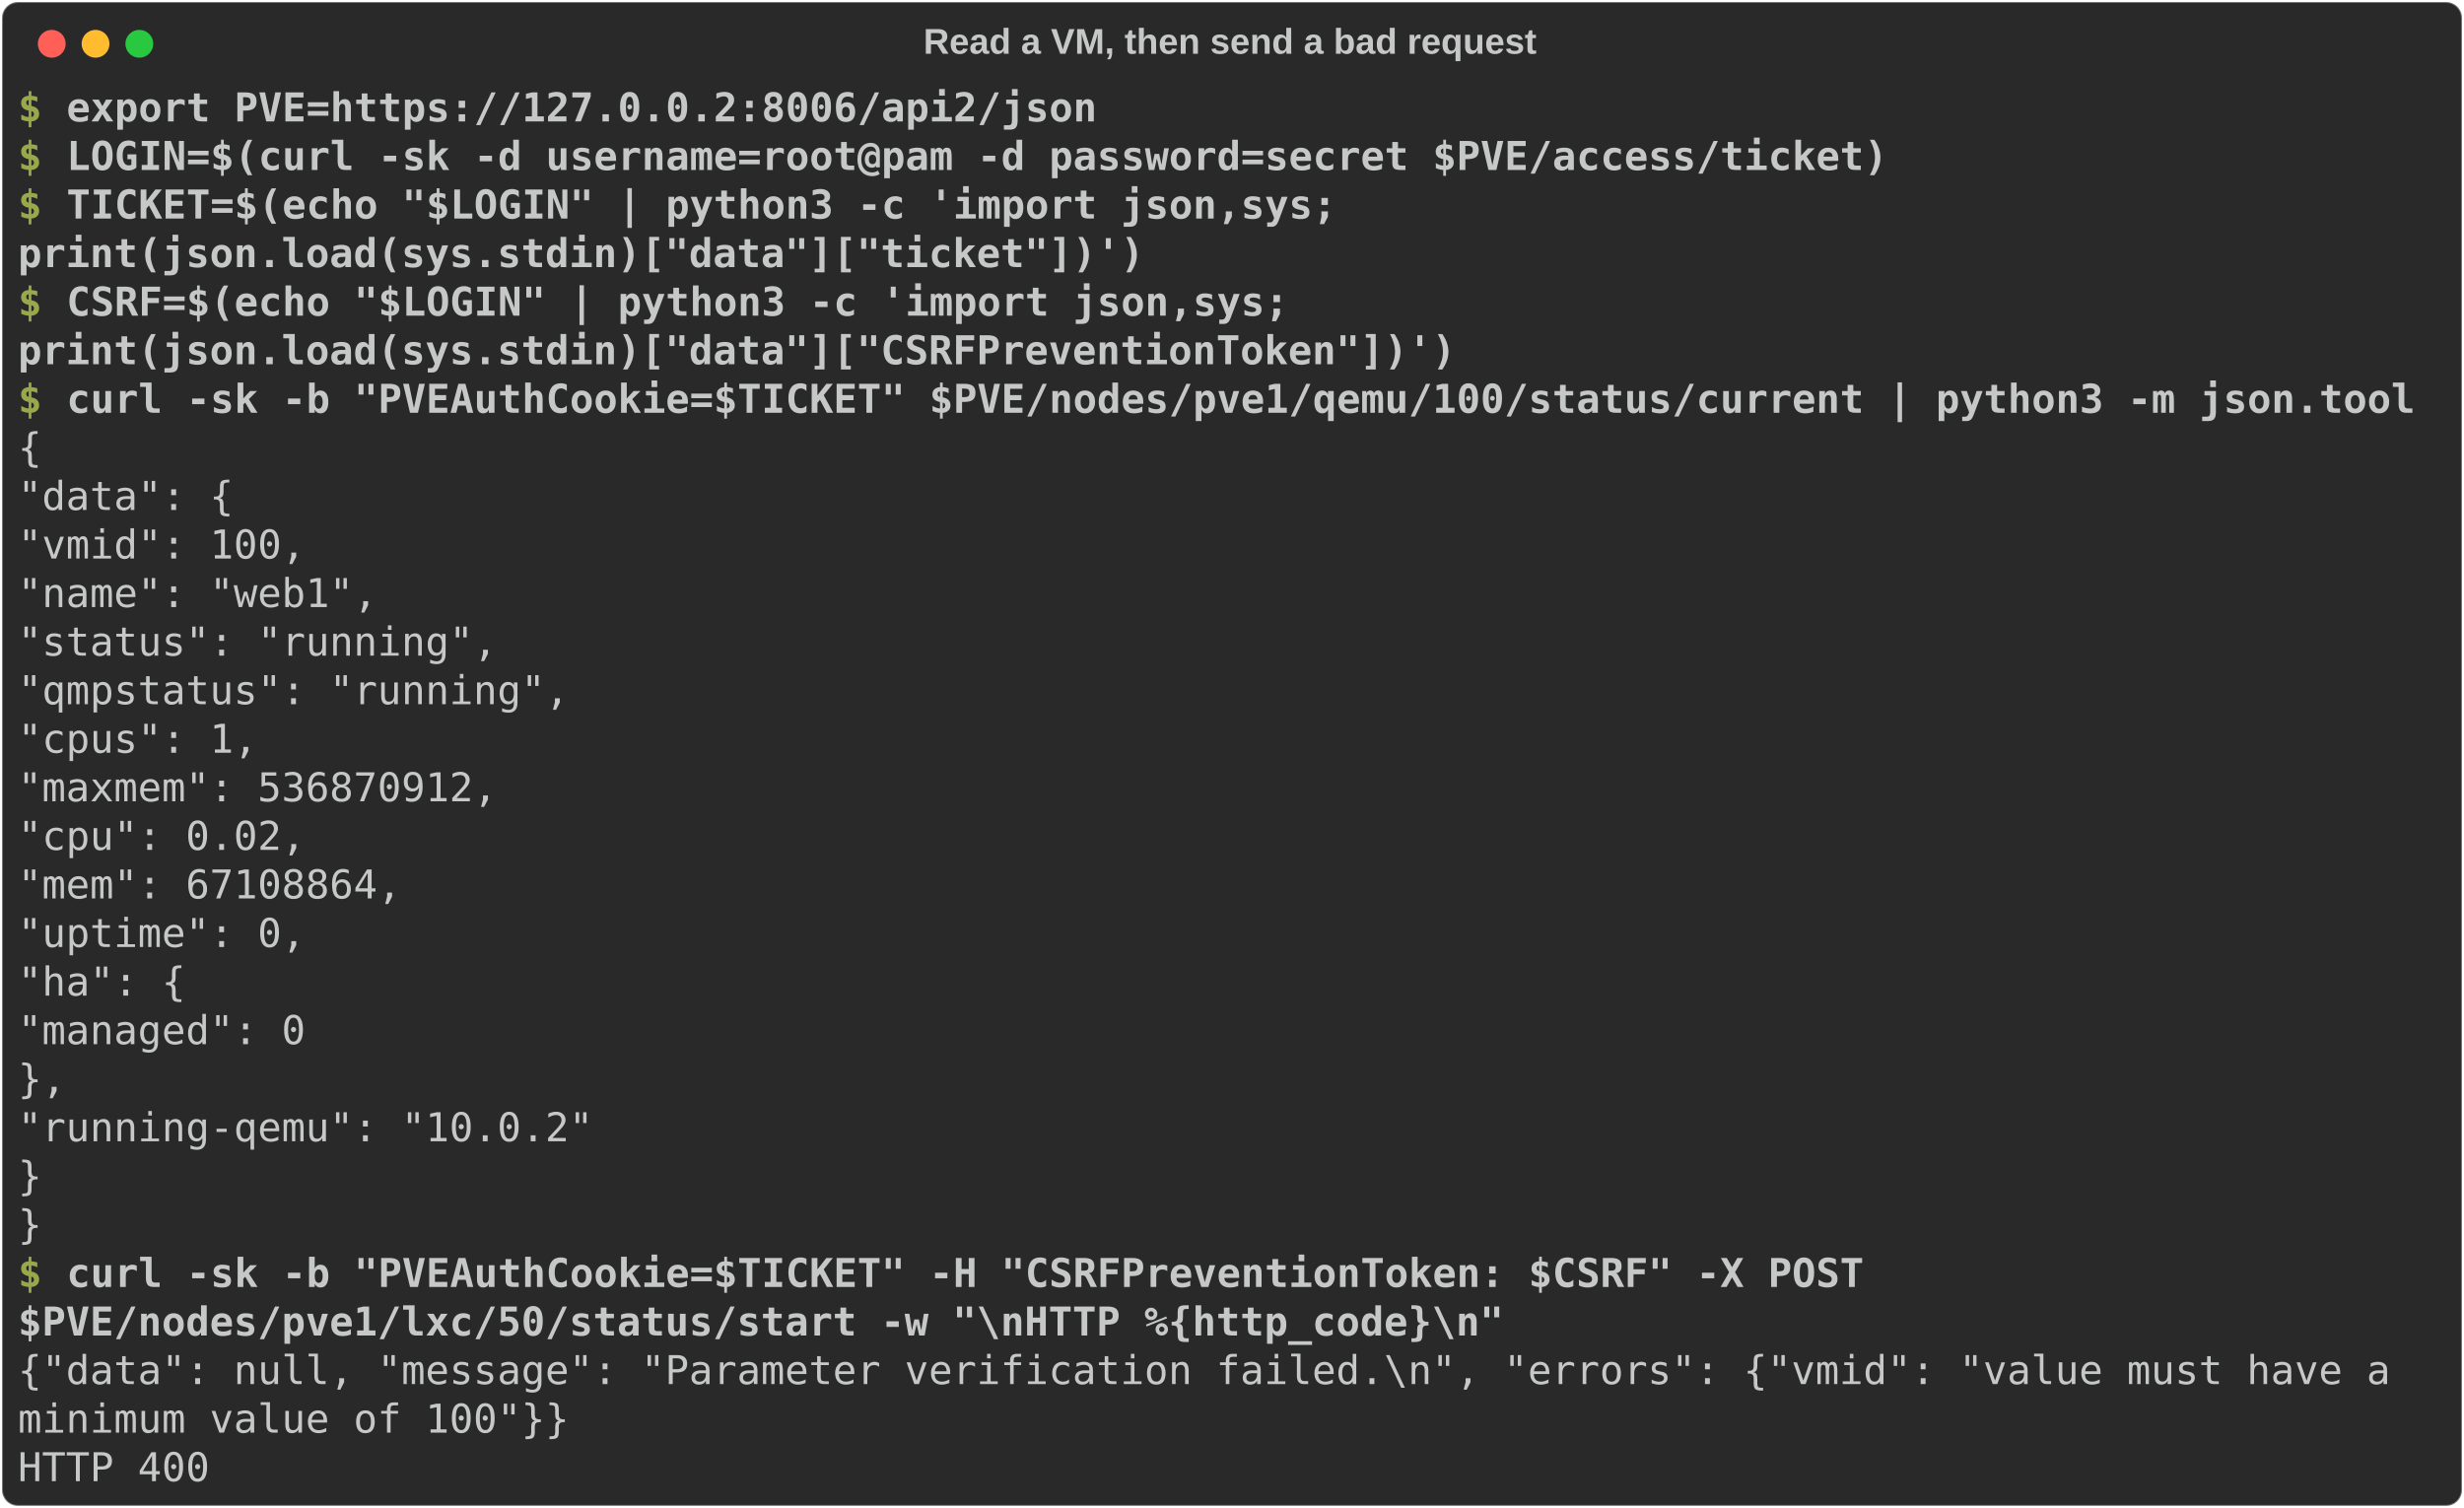
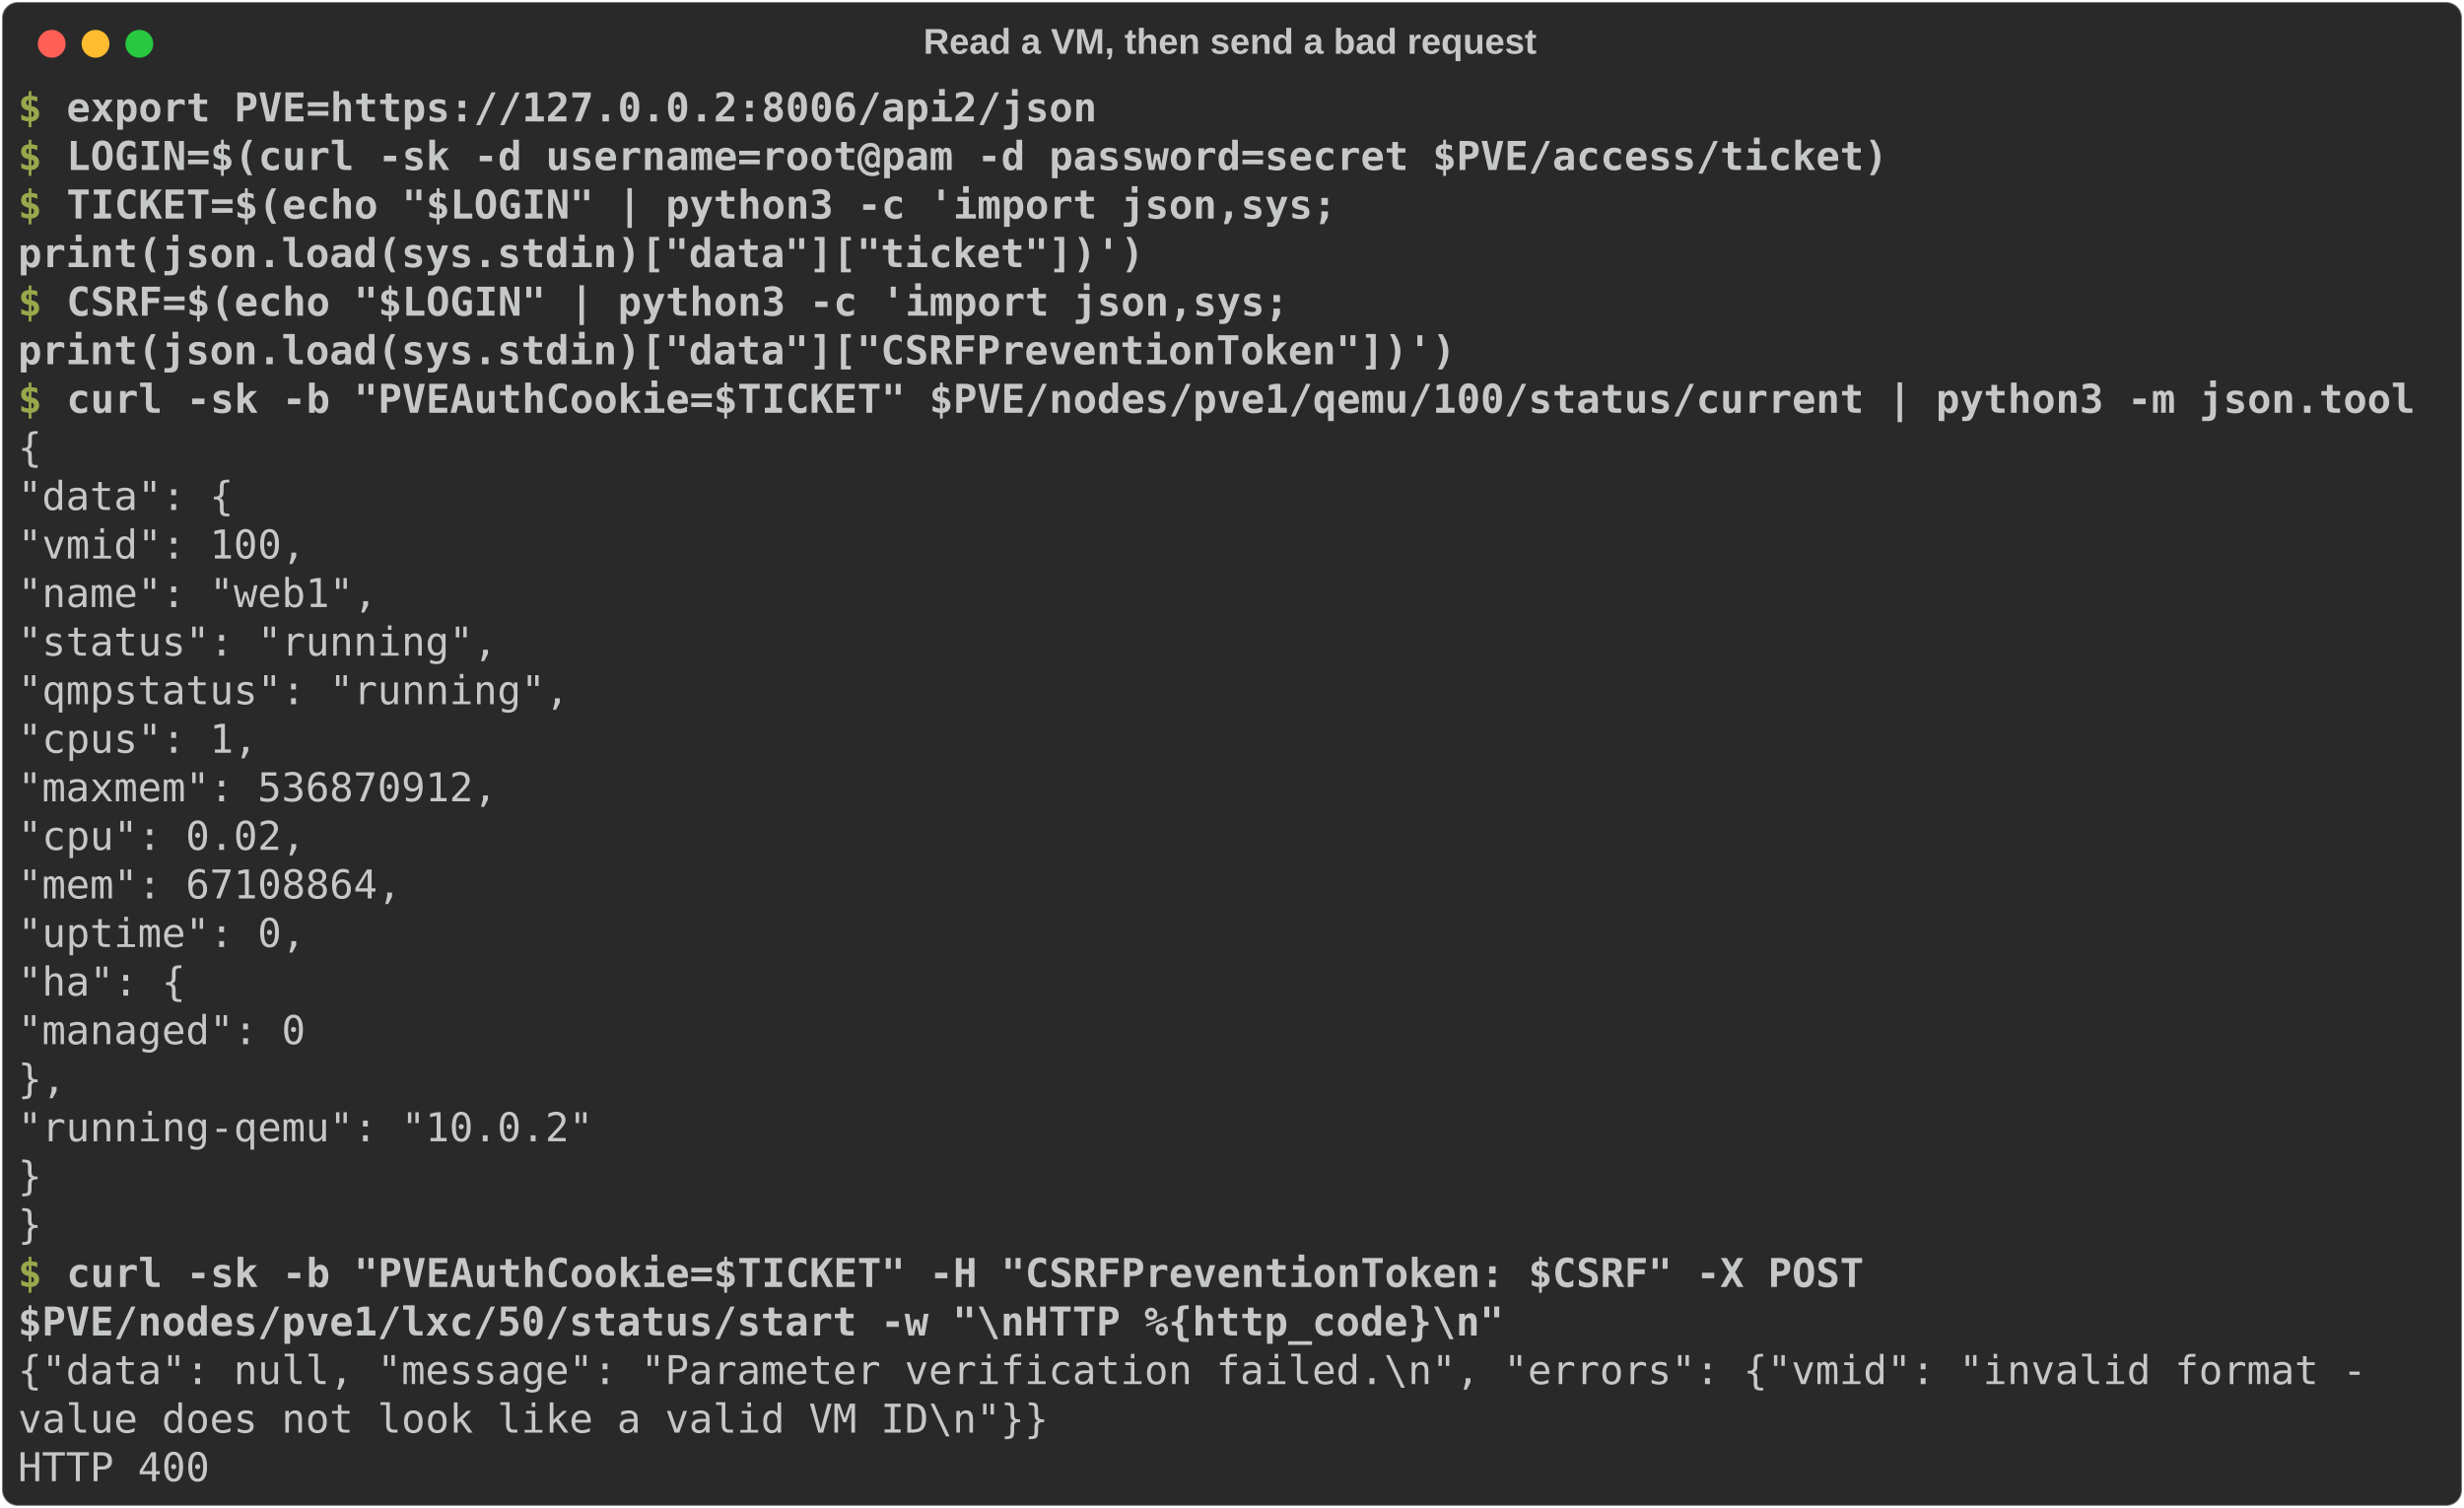
<svg xmlns="http://www.w3.org/2000/svg" class="rich-terminal" viewBox="0 0 1238 757.6">
  <style>

    @font-face {
        font-family: "Fira Code";
        src: local("FiraCode-Regular"),
                url("https://cdnjs.cloudflare.com/ajax/libs/firacode/6.2.0/woff2/FiraCode-Regular.woff2") format("woff2"),
                url("https://cdnjs.cloudflare.com/ajax/libs/firacode/6.2.0/woff/FiraCode-Regular.woff") format("woff");
        font-style: normal;
        font-weight: 400;
    }
    @font-face {
        font-family: "Fira Code";
        src: local("FiraCode-Bold"),
                url("https://cdnjs.cloudflare.com/ajax/libs/firacode/6.2.0/woff2/FiraCode-Bold.woff2") format("woff2"),
                url("https://cdnjs.cloudflare.com/ajax/libs/firacode/6.2.0/woff/FiraCode-Bold.woff") format("woff");
        font-style: bold;
        font-weight: 700;
    }

-     .terminal-4269994987-matrix {
+     .terminal-2248342232-matrix {
        font-family: Fira Code, monospace;
        font-size: 20px;
        line-height: 24.4px;
        font-variant-east-asian: full-width;
    }

-     .terminal-4269994987-title {
+     .terminal-2248342232-title {
        font-size: 18px;
        font-weight: bold;
        font-family: arial;
    }

-     .terminal-4269994987-r1 { fill: #98a84b;font-weight: bold }
- .terminal-4269994987-r2 { fill: #c5c8c6;font-weight: bold }
- .terminal-4269994987-r3 { fill: #c5c8c6 }
+     .terminal-2248342232-r1 { fill: #98a84b;font-weight: bold }
+ .terminal-2248342232-r2 { fill: #c5c8c6;font-weight: bold }
+ .terminal-2248342232-r3 { fill: #c5c8c6 }
    </style>
  <defs>
-     <clipPath id="terminal-4269994987-clip-terminal">
+     <clipPath id="terminal-2248342232-clip-terminal">
      <rect x="0" y="0" width="1219.0" height="706.6" />
    </clipPath>
-     <clipPath id="terminal-4269994987-line-0">
+     <clipPath id="terminal-2248342232-line-0">
      <rect x="0" y="1.5" width="1220" height="24.65" />
    </clipPath>
-     <clipPath id="terminal-4269994987-line-1">
+     <clipPath id="terminal-2248342232-line-1">
      <rect x="0" y="25.9" width="1220" height="24.65" />
    </clipPath>
-     <clipPath id="terminal-4269994987-line-2">
+     <clipPath id="terminal-2248342232-line-2">
      <rect x="0" y="50.3" width="1220" height="24.65" />
    </clipPath>
-     <clipPath id="terminal-4269994987-line-3">
+     <clipPath id="terminal-2248342232-line-3">
      <rect x="0" y="74.7" width="1220" height="24.65" />
    </clipPath>
-     <clipPath id="terminal-4269994987-line-4">
+     <clipPath id="terminal-2248342232-line-4">
      <rect x="0" y="99.1" width="1220" height="24.65" />
    </clipPath>
-     <clipPath id="terminal-4269994987-line-5">
+     <clipPath id="terminal-2248342232-line-5">
      <rect x="0" y="123.5" width="1220" height="24.65" />
    </clipPath>
-     <clipPath id="terminal-4269994987-line-6">
+     <clipPath id="terminal-2248342232-line-6">
      <rect x="0" y="147.9" width="1220" height="24.65" />
    </clipPath>
-     <clipPath id="terminal-4269994987-line-7">
+     <clipPath id="terminal-2248342232-line-7">
      <rect x="0" y="172.3" width="1220" height="24.65" />
    </clipPath>
-     <clipPath id="terminal-4269994987-line-8">
+     <clipPath id="terminal-2248342232-line-8">
      <rect x="0" y="196.7" width="1220" height="24.65" />
    </clipPath>
-     <clipPath id="terminal-4269994987-line-9">
+     <clipPath id="terminal-2248342232-line-9">
      <rect x="0" y="221.1" width="1220" height="24.65" />
    </clipPath>
-     <clipPath id="terminal-4269994987-line-10">
+     <clipPath id="terminal-2248342232-line-10">
      <rect x="0" y="245.5" width="1220" height="24.65" />
    </clipPath>
-     <clipPath id="terminal-4269994987-line-11">
+     <clipPath id="terminal-2248342232-line-11">
      <rect x="0" y="269.9" width="1220" height="24.65" />
    </clipPath>
-     <clipPath id="terminal-4269994987-line-12">
+     <clipPath id="terminal-2248342232-line-12">
      <rect x="0" y="294.3" width="1220" height="24.65" />
    </clipPath>
-     <clipPath id="terminal-4269994987-line-13">
+     <clipPath id="terminal-2248342232-line-13">
      <rect x="0" y="318.7" width="1220" height="24.65" />
    </clipPath>
-     <clipPath id="terminal-4269994987-line-14">
+     <clipPath id="terminal-2248342232-line-14">
      <rect x="0" y="343.1" width="1220" height="24.65" />
    </clipPath>
-     <clipPath id="terminal-4269994987-line-15">
+     <clipPath id="terminal-2248342232-line-15">
      <rect x="0" y="367.5" width="1220" height="24.65" />
    </clipPath>
-     <clipPath id="terminal-4269994987-line-16">
+     <clipPath id="terminal-2248342232-line-16">
      <rect x="0" y="391.9" width="1220" height="24.65" />
    </clipPath>
-     <clipPath id="terminal-4269994987-line-17">
+     <clipPath id="terminal-2248342232-line-17">
      <rect x="0" y="416.3" width="1220" height="24.65" />
    </clipPath>
-     <clipPath id="terminal-4269994987-line-18">
+     <clipPath id="terminal-2248342232-line-18">
      <rect x="0" y="440.7" width="1220" height="24.65" />
    </clipPath>
-     <clipPath id="terminal-4269994987-line-19">
+     <clipPath id="terminal-2248342232-line-19">
      <rect x="0" y="465.1" width="1220" height="24.65" />
    </clipPath>
-     <clipPath id="terminal-4269994987-line-20">
+     <clipPath id="terminal-2248342232-line-20">
      <rect x="0" y="489.5" width="1220" height="24.65" />
    </clipPath>
-     <clipPath id="terminal-4269994987-line-21">
+     <clipPath id="terminal-2248342232-line-21">
      <rect x="0" y="513.9" width="1220" height="24.65" />
    </clipPath>
-     <clipPath id="terminal-4269994987-line-22">
+     <clipPath id="terminal-2248342232-line-22">
      <rect x="0" y="538.3" width="1220" height="24.65" />
    </clipPath>
-     <clipPath id="terminal-4269994987-line-23">
+     <clipPath id="terminal-2248342232-line-23">
      <rect x="0" y="562.7" width="1220" height="24.65" />
    </clipPath>
-     <clipPath id="terminal-4269994987-line-24">
+     <clipPath id="terminal-2248342232-line-24">
      <rect x="0" y="587.1" width="1220" height="24.65" />
    </clipPath>
-     <clipPath id="terminal-4269994987-line-25">
+     <clipPath id="terminal-2248342232-line-25">
      <rect x="0" y="611.5" width="1220" height="24.65" />
    </clipPath>
-     <clipPath id="terminal-4269994987-line-26">
+     <clipPath id="terminal-2248342232-line-26">
      <rect x="0" y="635.9" width="1220" height="24.65" />
    </clipPath>
-     <clipPath id="terminal-4269994987-line-27">
+     <clipPath id="terminal-2248342232-line-27">
      <rect x="0" y="660.3" width="1220" height="24.65" />
    </clipPath>
  </defs>
  <rect fill="#292929" stroke="rgba(255,255,255,0.35)" stroke-width="1" x="1" y="1" width="1236" height="755.6" rx="8" />
-   <text class="terminal-4269994987-title" fill="#c5c8c6" text-anchor="middle" x="618" y="27">Read a VM, then send a bad request</text>
+   <text class="terminal-2248342232-title" fill="#c5c8c6" text-anchor="middle" x="618" y="27">Read a VM, then send a bad request</text>
  <g transform="translate(26,22)">
    <circle cx="0" cy="0" r="7" fill="#ff5f57" />
    <circle cx="22" cy="0" r="7" fill="#febc2e" />
    <circle cx="44" cy="0" r="7" fill="#28c840" />
  </g>
-   <g transform="translate(9, 41)" clip-path="url(#terminal-4269994987-clip-terminal)">
-     <g class="terminal-4269994987-matrix">
-       <text class="terminal-4269994987-r1" x="0" y="20" textLength="24.4" clip-path="url(#terminal-4269994987-line-0)">$ </text>
-       <text class="terminal-4269994987-r2" x="24.4" y="20" textLength="524.6" clip-path="url(#terminal-4269994987-line-0)">export PVE=https://127.0.0.2:8006/api2/json</text>
-       <text class="terminal-4269994987-r3" x="1220" y="20" textLength="12.2" clip-path="url(#terminal-4269994987-line-0)">
- </text>
-       <text class="terminal-4269994987-r1" x="0" y="44.4" textLength="24.4" clip-path="url(#terminal-4269994987-line-1)">$ </text>
-       <text class="terminal-4269994987-r2" x="24.4" y="44.4" textLength="927.2" clip-path="url(#terminal-4269994987-line-1)">LOGIN=$(curl -sk -d username=root@pam -d password=secret $PVE/access/ticket)</text>
-       <text class="terminal-4269994987-r3" x="1220" y="44.4" textLength="12.2" clip-path="url(#terminal-4269994987-line-1)">
- </text>
-       <text class="terminal-4269994987-r1" x="0" y="68.8" textLength="24.4" clip-path="url(#terminal-4269994987-line-2)">$ </text>
-       <text class="terminal-4269994987-r2" x="24.4" y="68.8" textLength="658.8" clip-path="url(#terminal-4269994987-line-2)">TICKET=$(echo "$LOGIN" | python3 -c 'import json,sys; </text>
-       <text class="terminal-4269994987-r3" x="1220" y="68.8" textLength="12.2" clip-path="url(#terminal-4269994987-line-2)">
- </text>
-       <text class="terminal-4269994987-r2" x="0" y="93.2" textLength="573.4" clip-path="url(#terminal-4269994987-line-3)">print(json.load(sys.stdin)["data"]["ticket"])')</text>
-       <text class="terminal-4269994987-r3" x="1220" y="93.2" textLength="12.2" clip-path="url(#terminal-4269994987-line-3)">
- </text>
-       <text class="terminal-4269994987-r1" x="0" y="117.6" textLength="24.4" clip-path="url(#terminal-4269994987-line-4)">$ </text>
-       <text class="terminal-4269994987-r2" x="24.4" y="117.6" textLength="634.4" clip-path="url(#terminal-4269994987-line-4)">CSRF=$(echo "$LOGIN" | python3 -c 'import json,sys; </text>
-       <text class="terminal-4269994987-r3" x="1220" y="117.6" textLength="12.2" clip-path="url(#terminal-4269994987-line-4)">
- </text>
-       <text class="terminal-4269994987-r2" x="0" y="142" textLength="732" clip-path="url(#terminal-4269994987-line-5)">print(json.load(sys.stdin)["data"]["CSRFPreventionToken"])')</text>
-       <text class="terminal-4269994987-r3" x="1220" y="142" textLength="12.2" clip-path="url(#terminal-4269994987-line-5)">
- </text>
-       <text class="terminal-4269994987-r1" x="0" y="166.4" textLength="24.4" clip-path="url(#terminal-4269994987-line-6)">$ </text>
-       <text class="terminal-4269994987-r2" x="24.4" y="166.4" textLength="1195.6" clip-path="url(#terminal-4269994987-line-6)">curl -sk -b "PVEAuthCookie=$TICKET" $PVE/nodes/pve1/qemu/100/status/current | python3 -m json.tool</text>
-       <text class="terminal-4269994987-r3" x="1220" y="166.4" textLength="12.2" clip-path="url(#terminal-4269994987-line-6)">
- </text>
-       <text class="terminal-4269994987-r3" x="0" y="190.8" textLength="12.2" clip-path="url(#terminal-4269994987-line-7)">{</text>
-       <text class="terminal-4269994987-r3" x="1220" y="190.8" textLength="12.2" clip-path="url(#terminal-4269994987-line-7)">
- </text>
-       <text class="terminal-4269994987-r3" x="0" y="215.2" textLength="158.6" clip-path="url(#terminal-4269994987-line-8)">    "data": {</text>
-       <text class="terminal-4269994987-r3" x="1220" y="215.2" textLength="12.2" clip-path="url(#terminal-4269994987-line-8)">
- </text>
-       <text class="terminal-4269994987-r3" x="0" y="239.6" textLength="244" clip-path="url(#terminal-4269994987-line-9)">        "vmid": 100,</text>
-       <text class="terminal-4269994987-r3" x="1220" y="239.6" textLength="12.2" clip-path="url(#terminal-4269994987-line-9)">
- </text>
-       <text class="terminal-4269994987-r3" x="0" y="264" textLength="280.6" clip-path="url(#terminal-4269994987-line-10)">        "name": "web1",</text>
-       <text class="terminal-4269994987-r3" x="1220" y="264" textLength="12.2" clip-path="url(#terminal-4269994987-line-10)">
- </text>
-       <text class="terminal-4269994987-r3" x="0" y="288.4" textLength="341.6" clip-path="url(#terminal-4269994987-line-11)">        "status": "running",</text>
-       <text class="terminal-4269994987-r3" x="1220" y="288.4" textLength="12.2" clip-path="url(#terminal-4269994987-line-11)">
- </text>
-       <text class="terminal-4269994987-r3" x="0" y="312.8" textLength="378.2" clip-path="url(#terminal-4269994987-line-12)">        "qmpstatus": "running",</text>
-       <text class="terminal-4269994987-r3" x="1220" y="312.8" textLength="12.2" clip-path="url(#terminal-4269994987-line-12)">
- </text>
-       <text class="terminal-4269994987-r3" x="0" y="337.2" textLength="219.6" clip-path="url(#terminal-4269994987-line-13)">        "cpus": 1,</text>
-       <text class="terminal-4269994987-r3" x="1220" y="337.2" textLength="12.2" clip-path="url(#terminal-4269994987-line-13)">
- </text>
-       <text class="terminal-4269994987-r3" x="0" y="361.6" textLength="341.6" clip-path="url(#terminal-4269994987-line-14)">        "maxmem": 536870912,</text>
-       <text class="terminal-4269994987-r3" x="1220" y="361.6" textLength="12.2" clip-path="url(#terminal-4269994987-line-14)">
- </text>
-       <text class="terminal-4269994987-r3" x="0" y="386" textLength="244" clip-path="url(#terminal-4269994987-line-15)">        "cpu": 0.02,</text>
-       <text class="terminal-4269994987-r3" x="1220" y="386" textLength="12.2" clip-path="url(#terminal-4269994987-line-15)">
- </text>
-       <text class="terminal-4269994987-r3" x="0" y="410.4" textLength="292.8" clip-path="url(#terminal-4269994987-line-16)">        "mem": 67108864,</text>
-       <text class="terminal-4269994987-r3" x="1220" y="410.4" textLength="12.2" clip-path="url(#terminal-4269994987-line-16)">
- </text>
-       <text class="terminal-4269994987-r3" x="0" y="434.8" textLength="244" clip-path="url(#terminal-4269994987-line-17)">        "uptime": 0,</text>
-       <text class="terminal-4269994987-r3" x="1220" y="434.8" textLength="12.2" clip-path="url(#terminal-4269994987-line-17)">
- </text>
-       <text class="terminal-4269994987-r3" x="0" y="459.2" textLength="183" clip-path="url(#terminal-4269994987-line-18)">        "ha": {</text>
-       <text class="terminal-4269994987-r3" x="1220" y="459.2" textLength="12.2" clip-path="url(#terminal-4269994987-line-18)">
- </text>
-       <text class="terminal-4269994987-r3" x="0" y="483.6" textLength="292.8" clip-path="url(#terminal-4269994987-line-19)">            "managed": 0</text>
-       <text class="terminal-4269994987-r3" x="1220" y="483.6" textLength="12.2" clip-path="url(#terminal-4269994987-line-19)">
- </text>
-       <text class="terminal-4269994987-r3" x="0" y="508" textLength="122" clip-path="url(#terminal-4269994987-line-20)">        },</text>
-       <text class="terminal-4269994987-r3" x="1220" y="508" textLength="12.2" clip-path="url(#terminal-4269994987-line-20)">
- </text>
-       <text class="terminal-4269994987-r3" x="0" y="532.4" textLength="390.4" clip-path="url(#terminal-4269994987-line-21)">        "running-qemu": "10.0.2"</text>
-       <text class="terminal-4269994987-r3" x="1220" y="532.4" textLength="12.2" clip-path="url(#terminal-4269994987-line-21)">
- </text>
-       <text class="terminal-4269994987-r3" x="0" y="556.8" textLength="61" clip-path="url(#terminal-4269994987-line-22)">    }</text>
-       <text class="terminal-4269994987-r3" x="1220" y="556.8" textLength="12.2" clip-path="url(#terminal-4269994987-line-22)">
- </text>
-       <text class="terminal-4269994987-r3" x="0" y="581.2" textLength="12.2" clip-path="url(#terminal-4269994987-line-23)">}</text>
-       <text class="terminal-4269994987-r3" x="1220" y="581.2" textLength="12.2" clip-path="url(#terminal-4269994987-line-23)">
- </text>
-       <text class="terminal-4269994987-r1" x="0" y="605.6" textLength="24.4" clip-path="url(#terminal-4269994987-line-24)">$ </text>
-       <text class="terminal-4269994987-r2" x="24.4" y="605.6" textLength="927.2" clip-path="url(#terminal-4269994987-line-24)">curl -sk -b "PVEAuthCookie=$TICKET" -H "CSRFPreventionToken: $CSRF" -X POST </text>
-       <text class="terminal-4269994987-r3" x="1220" y="605.6" textLength="12.2" clip-path="url(#terminal-4269994987-line-24)">
- </text>
-       <text class="terminal-4269994987-r2" x="0" y="630" textLength="756.4" clip-path="url(#terminal-4269994987-line-25)">$PVE/nodes/pve1/lxc/50/status/start -w "\nHTTP %{http_code}\n"</text>
-       <text class="terminal-4269994987-r3" x="1220" y="630" textLength="12.2" clip-path="url(#terminal-4269994987-line-25)">
- </text>
-       <text class="terminal-4269994987-r3" x="0" y="654.4" textLength="1220" clip-path="url(#terminal-4269994987-line-26)">{"data": null, "message": "Parameter verification failed.\n", "errors": {"vmid": "value must have a </text>
-       <text class="terminal-4269994987-r3" x="1220" y="654.4" textLength="12.2" clip-path="url(#terminal-4269994987-line-26)">
- </text>
-       <text class="terminal-4269994987-r3" x="0" y="678.8" textLength="280.6" clip-path="url(#terminal-4269994987-line-27)">minimum value of 100"}}</text>
-       <text class="terminal-4269994987-r3" x="1220" y="678.8" textLength="12.2" clip-path="url(#terminal-4269994987-line-27)">
- </text>
-       <text class="terminal-4269994987-r3" x="0" y="703.2" textLength="97.6" clip-path="url(#terminal-4269994987-line-28)">HTTP 400</text>
-       <text class="terminal-4269994987-r3" x="1220" y="703.2" textLength="12.2" clip-path="url(#terminal-4269994987-line-28)">
+   <g transform="translate(9, 41)" clip-path="url(#terminal-2248342232-clip-terminal)">
+     <g class="terminal-2248342232-matrix">
+       <text class="terminal-2248342232-r1" x="0" y="20" textLength="24.4" clip-path="url(#terminal-2248342232-line-0)">$ </text>
+       <text class="terminal-2248342232-r2" x="24.4" y="20" textLength="524.6" clip-path="url(#terminal-2248342232-line-0)">export PVE=https://127.0.0.2:8006/api2/json</text>
+       <text class="terminal-2248342232-r3" x="1220" y="20" textLength="12.2" clip-path="url(#terminal-2248342232-line-0)">
+ </text>
+       <text class="terminal-2248342232-r1" x="0" y="44.4" textLength="24.4" clip-path="url(#terminal-2248342232-line-1)">$ </text>
+       <text class="terminal-2248342232-r2" x="24.4" y="44.4" textLength="927.2" clip-path="url(#terminal-2248342232-line-1)">LOGIN=$(curl -sk -d username=root@pam -d password=secret $PVE/access/ticket)</text>
+       <text class="terminal-2248342232-r3" x="1220" y="44.4" textLength="12.2" clip-path="url(#terminal-2248342232-line-1)">
+ </text>
+       <text class="terminal-2248342232-r1" x="0" y="68.8" textLength="24.4" clip-path="url(#terminal-2248342232-line-2)">$ </text>
+       <text class="terminal-2248342232-r2" x="24.4" y="68.8" textLength="658.8" clip-path="url(#terminal-2248342232-line-2)">TICKET=$(echo "$LOGIN" | python3 -c 'import json,sys; </text>
+       <text class="terminal-2248342232-r3" x="1220" y="68.8" textLength="12.2" clip-path="url(#terminal-2248342232-line-2)">
+ </text>
+       <text class="terminal-2248342232-r2" x="0" y="93.2" textLength="573.4" clip-path="url(#terminal-2248342232-line-3)">print(json.load(sys.stdin)["data"]["ticket"])')</text>
+       <text class="terminal-2248342232-r3" x="1220" y="93.2" textLength="12.2" clip-path="url(#terminal-2248342232-line-3)">
+ </text>
+       <text class="terminal-2248342232-r1" x="0" y="117.6" textLength="24.4" clip-path="url(#terminal-2248342232-line-4)">$ </text>
+       <text class="terminal-2248342232-r2" x="24.4" y="117.6" textLength="634.4" clip-path="url(#terminal-2248342232-line-4)">CSRF=$(echo "$LOGIN" | python3 -c 'import json,sys; </text>
+       <text class="terminal-2248342232-r3" x="1220" y="117.6" textLength="12.2" clip-path="url(#terminal-2248342232-line-4)">
+ </text>
+       <text class="terminal-2248342232-r2" x="0" y="142" textLength="732" clip-path="url(#terminal-2248342232-line-5)">print(json.load(sys.stdin)["data"]["CSRFPreventionToken"])')</text>
+       <text class="terminal-2248342232-r3" x="1220" y="142" textLength="12.2" clip-path="url(#terminal-2248342232-line-5)">
+ </text>
+       <text class="terminal-2248342232-r1" x="0" y="166.4" textLength="24.4" clip-path="url(#terminal-2248342232-line-6)">$ </text>
+       <text class="terminal-2248342232-r2" x="24.4" y="166.4" textLength="1195.6" clip-path="url(#terminal-2248342232-line-6)">curl -sk -b "PVEAuthCookie=$TICKET" $PVE/nodes/pve1/qemu/100/status/current | python3 -m json.tool</text>
+       <text class="terminal-2248342232-r3" x="1220" y="166.4" textLength="12.2" clip-path="url(#terminal-2248342232-line-6)">
+ </text>
+       <text class="terminal-2248342232-r3" x="0" y="190.8" textLength="12.2" clip-path="url(#terminal-2248342232-line-7)">{</text>
+       <text class="terminal-2248342232-r3" x="1220" y="190.8" textLength="12.2" clip-path="url(#terminal-2248342232-line-7)">
+ </text>
+       <text class="terminal-2248342232-r3" x="0" y="215.2" textLength="158.6" clip-path="url(#terminal-2248342232-line-8)">    "data": {</text>
+       <text class="terminal-2248342232-r3" x="1220" y="215.2" textLength="12.2" clip-path="url(#terminal-2248342232-line-8)">
+ </text>
+       <text class="terminal-2248342232-r3" x="0" y="239.6" textLength="244" clip-path="url(#terminal-2248342232-line-9)">        "vmid": 100,</text>
+       <text class="terminal-2248342232-r3" x="1220" y="239.6" textLength="12.2" clip-path="url(#terminal-2248342232-line-9)">
+ </text>
+       <text class="terminal-2248342232-r3" x="0" y="264" textLength="280.6" clip-path="url(#terminal-2248342232-line-10)">        "name": "web1",</text>
+       <text class="terminal-2248342232-r3" x="1220" y="264" textLength="12.2" clip-path="url(#terminal-2248342232-line-10)">
+ </text>
+       <text class="terminal-2248342232-r3" x="0" y="288.4" textLength="341.6" clip-path="url(#terminal-2248342232-line-11)">        "status": "running",</text>
+       <text class="terminal-2248342232-r3" x="1220" y="288.4" textLength="12.2" clip-path="url(#terminal-2248342232-line-11)">
+ </text>
+       <text class="terminal-2248342232-r3" x="0" y="312.8" textLength="378.2" clip-path="url(#terminal-2248342232-line-12)">        "qmpstatus": "running",</text>
+       <text class="terminal-2248342232-r3" x="1220" y="312.8" textLength="12.2" clip-path="url(#terminal-2248342232-line-12)">
+ </text>
+       <text class="terminal-2248342232-r3" x="0" y="337.2" textLength="219.6" clip-path="url(#terminal-2248342232-line-13)">        "cpus": 1,</text>
+       <text class="terminal-2248342232-r3" x="1220" y="337.2" textLength="12.2" clip-path="url(#terminal-2248342232-line-13)">
+ </text>
+       <text class="terminal-2248342232-r3" x="0" y="361.6" textLength="341.6" clip-path="url(#terminal-2248342232-line-14)">        "maxmem": 536870912,</text>
+       <text class="terminal-2248342232-r3" x="1220" y="361.6" textLength="12.2" clip-path="url(#terminal-2248342232-line-14)">
+ </text>
+       <text class="terminal-2248342232-r3" x="0" y="386" textLength="244" clip-path="url(#terminal-2248342232-line-15)">        "cpu": 0.02,</text>
+       <text class="terminal-2248342232-r3" x="1220" y="386" textLength="12.2" clip-path="url(#terminal-2248342232-line-15)">
+ </text>
+       <text class="terminal-2248342232-r3" x="0" y="410.4" textLength="292.8" clip-path="url(#terminal-2248342232-line-16)">        "mem": 67108864,</text>
+       <text class="terminal-2248342232-r3" x="1220" y="410.4" textLength="12.2" clip-path="url(#terminal-2248342232-line-16)">
+ </text>
+       <text class="terminal-2248342232-r3" x="0" y="434.8" textLength="244" clip-path="url(#terminal-2248342232-line-17)">        "uptime": 0,</text>
+       <text class="terminal-2248342232-r3" x="1220" y="434.8" textLength="12.2" clip-path="url(#terminal-2248342232-line-17)">
+ </text>
+       <text class="terminal-2248342232-r3" x="0" y="459.2" textLength="183" clip-path="url(#terminal-2248342232-line-18)">        "ha": {</text>
+       <text class="terminal-2248342232-r3" x="1220" y="459.2" textLength="12.2" clip-path="url(#terminal-2248342232-line-18)">
+ </text>
+       <text class="terminal-2248342232-r3" x="0" y="483.6" textLength="292.8" clip-path="url(#terminal-2248342232-line-19)">            "managed": 0</text>
+       <text class="terminal-2248342232-r3" x="1220" y="483.6" textLength="12.2" clip-path="url(#terminal-2248342232-line-19)">
+ </text>
+       <text class="terminal-2248342232-r3" x="0" y="508" textLength="122" clip-path="url(#terminal-2248342232-line-20)">        },</text>
+       <text class="terminal-2248342232-r3" x="1220" y="508" textLength="12.2" clip-path="url(#terminal-2248342232-line-20)">
+ </text>
+       <text class="terminal-2248342232-r3" x="0" y="532.4" textLength="390.4" clip-path="url(#terminal-2248342232-line-21)">        "running-qemu": "10.0.2"</text>
+       <text class="terminal-2248342232-r3" x="1220" y="532.4" textLength="12.2" clip-path="url(#terminal-2248342232-line-21)">
+ </text>
+       <text class="terminal-2248342232-r3" x="0" y="556.8" textLength="61" clip-path="url(#terminal-2248342232-line-22)">    }</text>
+       <text class="terminal-2248342232-r3" x="1220" y="556.8" textLength="12.2" clip-path="url(#terminal-2248342232-line-22)">
+ </text>
+       <text class="terminal-2248342232-r3" x="0" y="581.2" textLength="12.2" clip-path="url(#terminal-2248342232-line-23)">}</text>
+       <text class="terminal-2248342232-r3" x="1220" y="581.2" textLength="12.2" clip-path="url(#terminal-2248342232-line-23)">
+ </text>
+       <text class="terminal-2248342232-r1" x="0" y="605.6" textLength="24.4" clip-path="url(#terminal-2248342232-line-24)">$ </text>
+       <text class="terminal-2248342232-r2" x="24.4" y="605.6" textLength="927.2" clip-path="url(#terminal-2248342232-line-24)">curl -sk -b "PVEAuthCookie=$TICKET" -H "CSRFPreventionToken: $CSRF" -X POST </text>
+       <text class="terminal-2248342232-r3" x="1220" y="605.6" textLength="12.2" clip-path="url(#terminal-2248342232-line-24)">
+ </text>
+       <text class="terminal-2248342232-r2" x="0" y="630" textLength="756.4" clip-path="url(#terminal-2248342232-line-25)">$PVE/nodes/pve1/lxc/50/status/start -w "\nHTTP %{http_code}\n"</text>
+       <text class="terminal-2248342232-r3" x="1220" y="630" textLength="12.2" clip-path="url(#terminal-2248342232-line-25)">
+ </text>
+       <text class="terminal-2248342232-r3" x="0" y="654.4" textLength="1207.8" clip-path="url(#terminal-2248342232-line-26)">{"data": null, "message": "Parameter verification failed.\n", "errors": {"vmid": "invalid format - </text>
+       <text class="terminal-2248342232-r3" x="1220" y="654.4" textLength="12.2" clip-path="url(#terminal-2248342232-line-26)">
+ </text>
+       <text class="terminal-2248342232-r3" x="0" y="678.8" textLength="524.6" clip-path="url(#terminal-2248342232-line-27)">value does not look like a valid VM ID\n"}}</text>
+       <text class="terminal-2248342232-r3" x="1220" y="678.8" textLength="12.2" clip-path="url(#terminal-2248342232-line-27)">
+ </text>
+       <text class="terminal-2248342232-r3" x="0" y="703.2" textLength="97.6" clip-path="url(#terminal-2248342232-line-28)">HTTP 400</text>
+       <text class="terminal-2248342232-r3" x="1220" y="703.2" textLength="12.2" clip-path="url(#terminal-2248342232-line-28)">
</text>
    </g>
  </g>
</svg>
